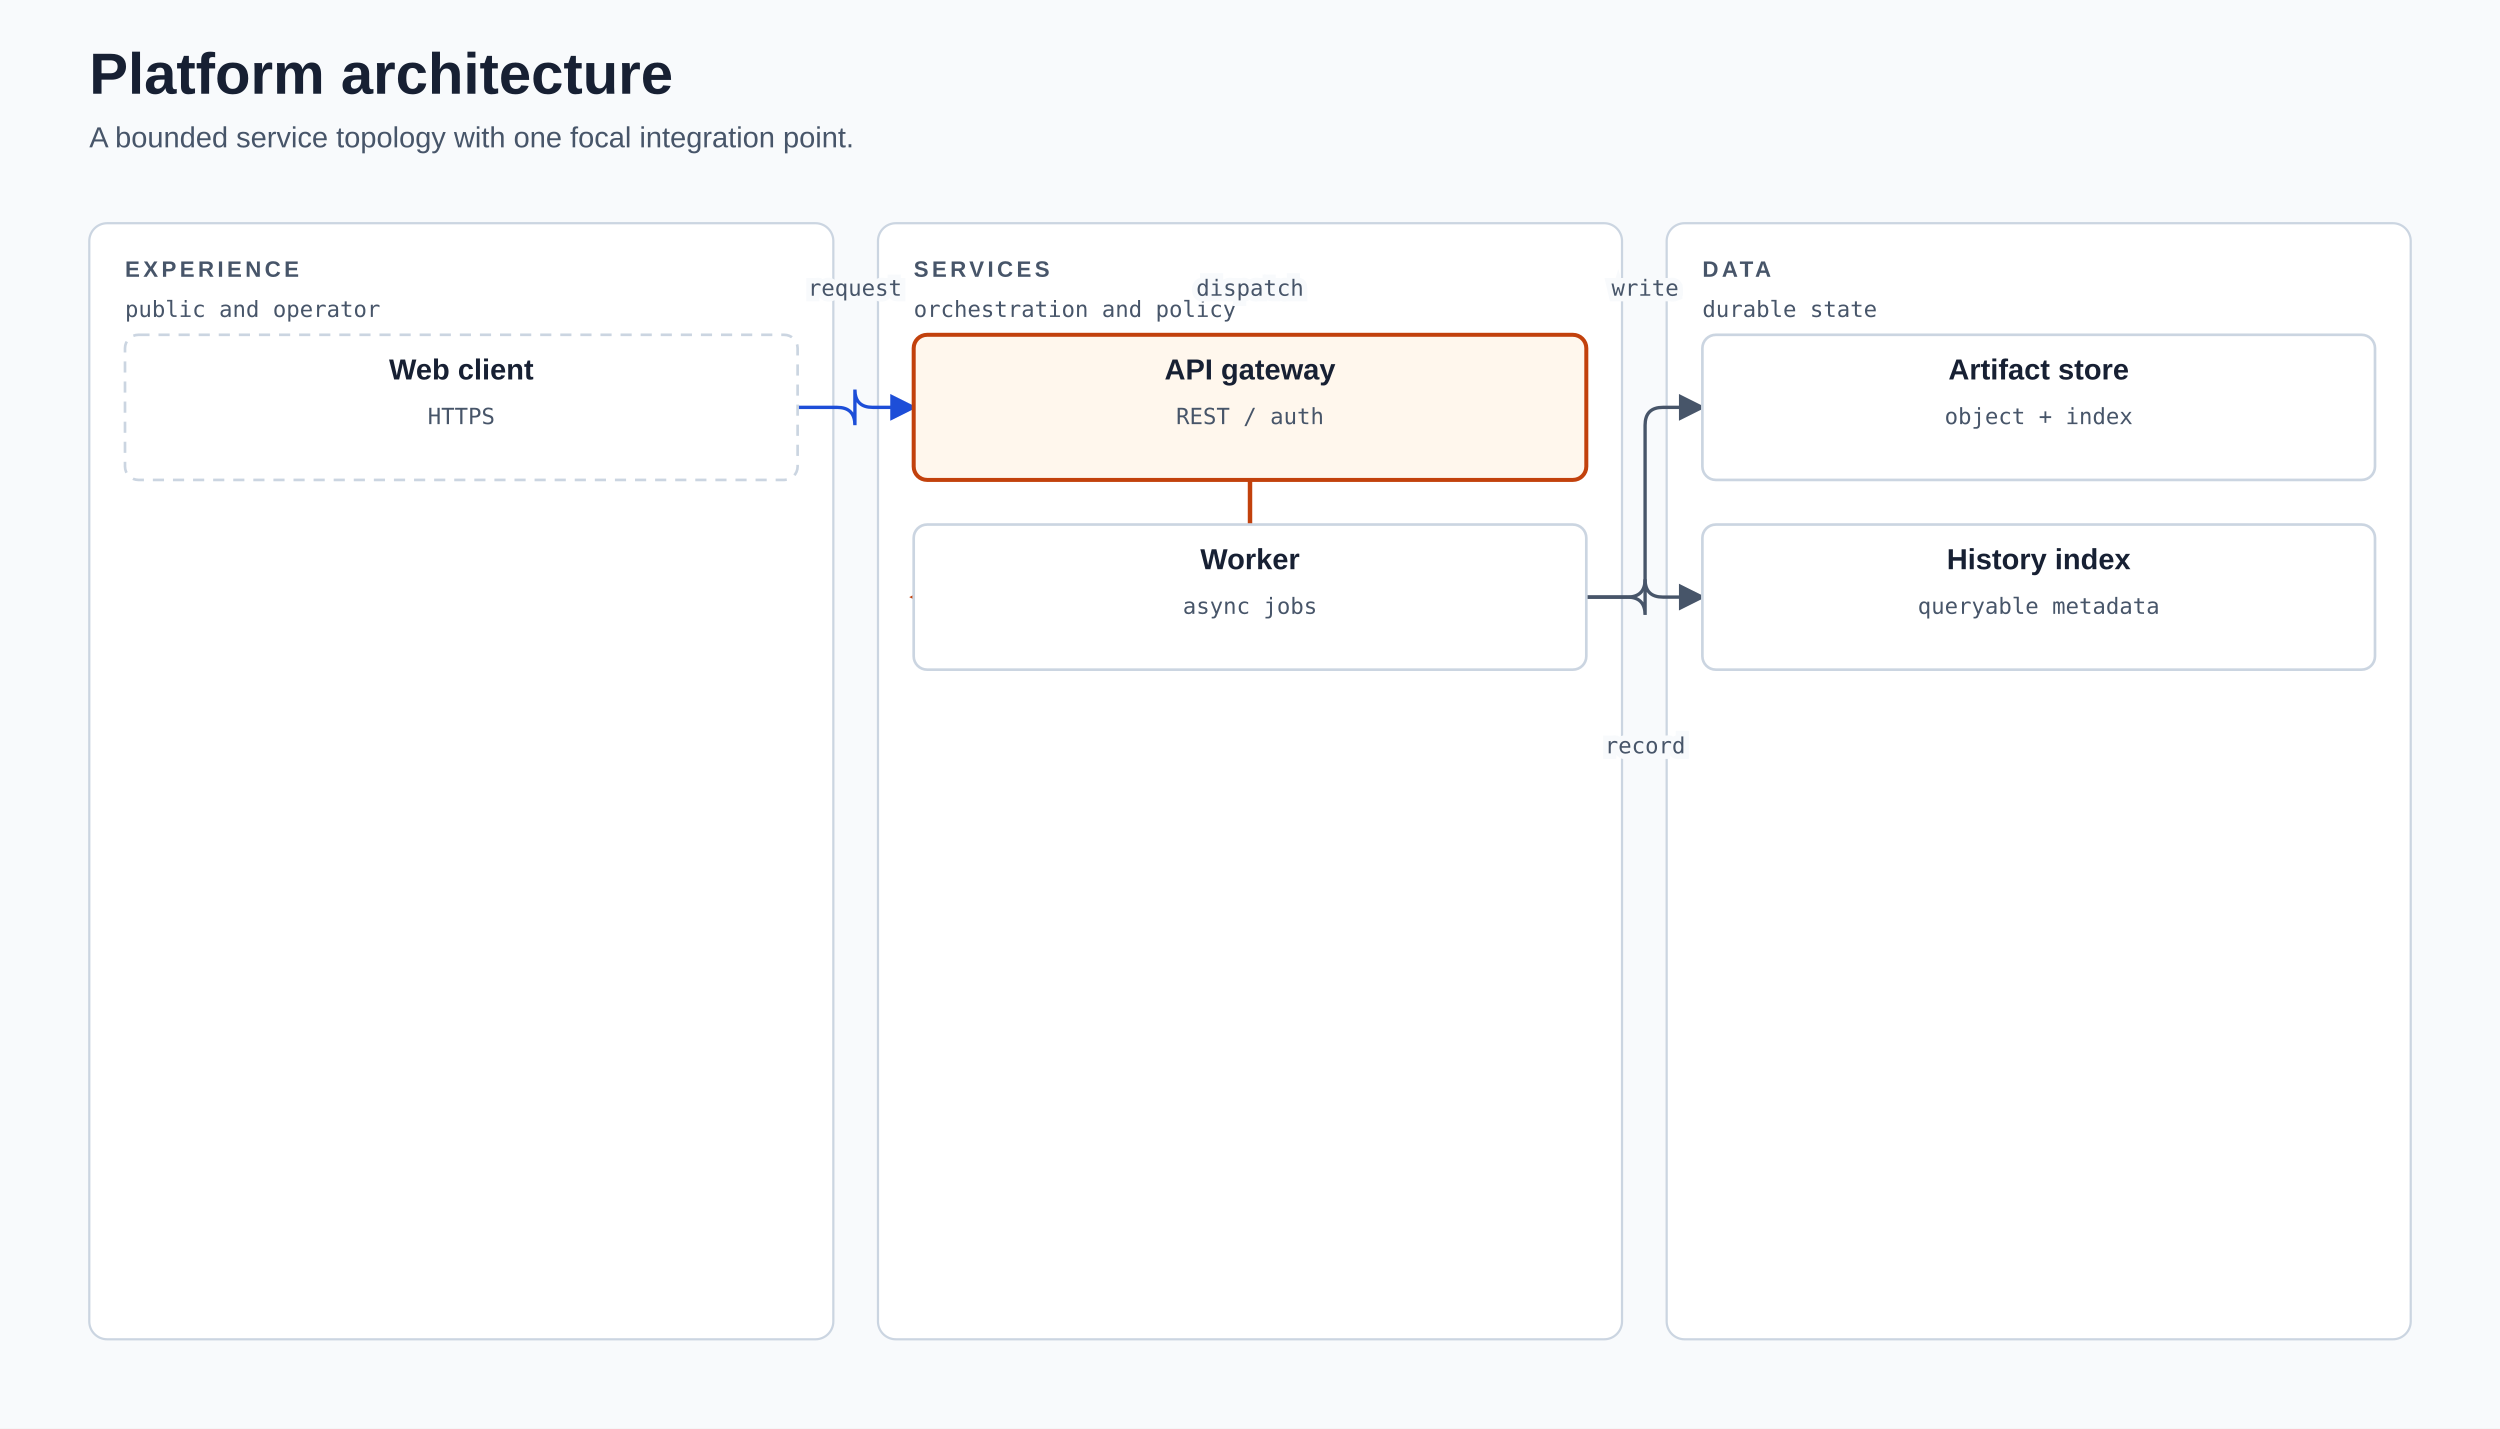
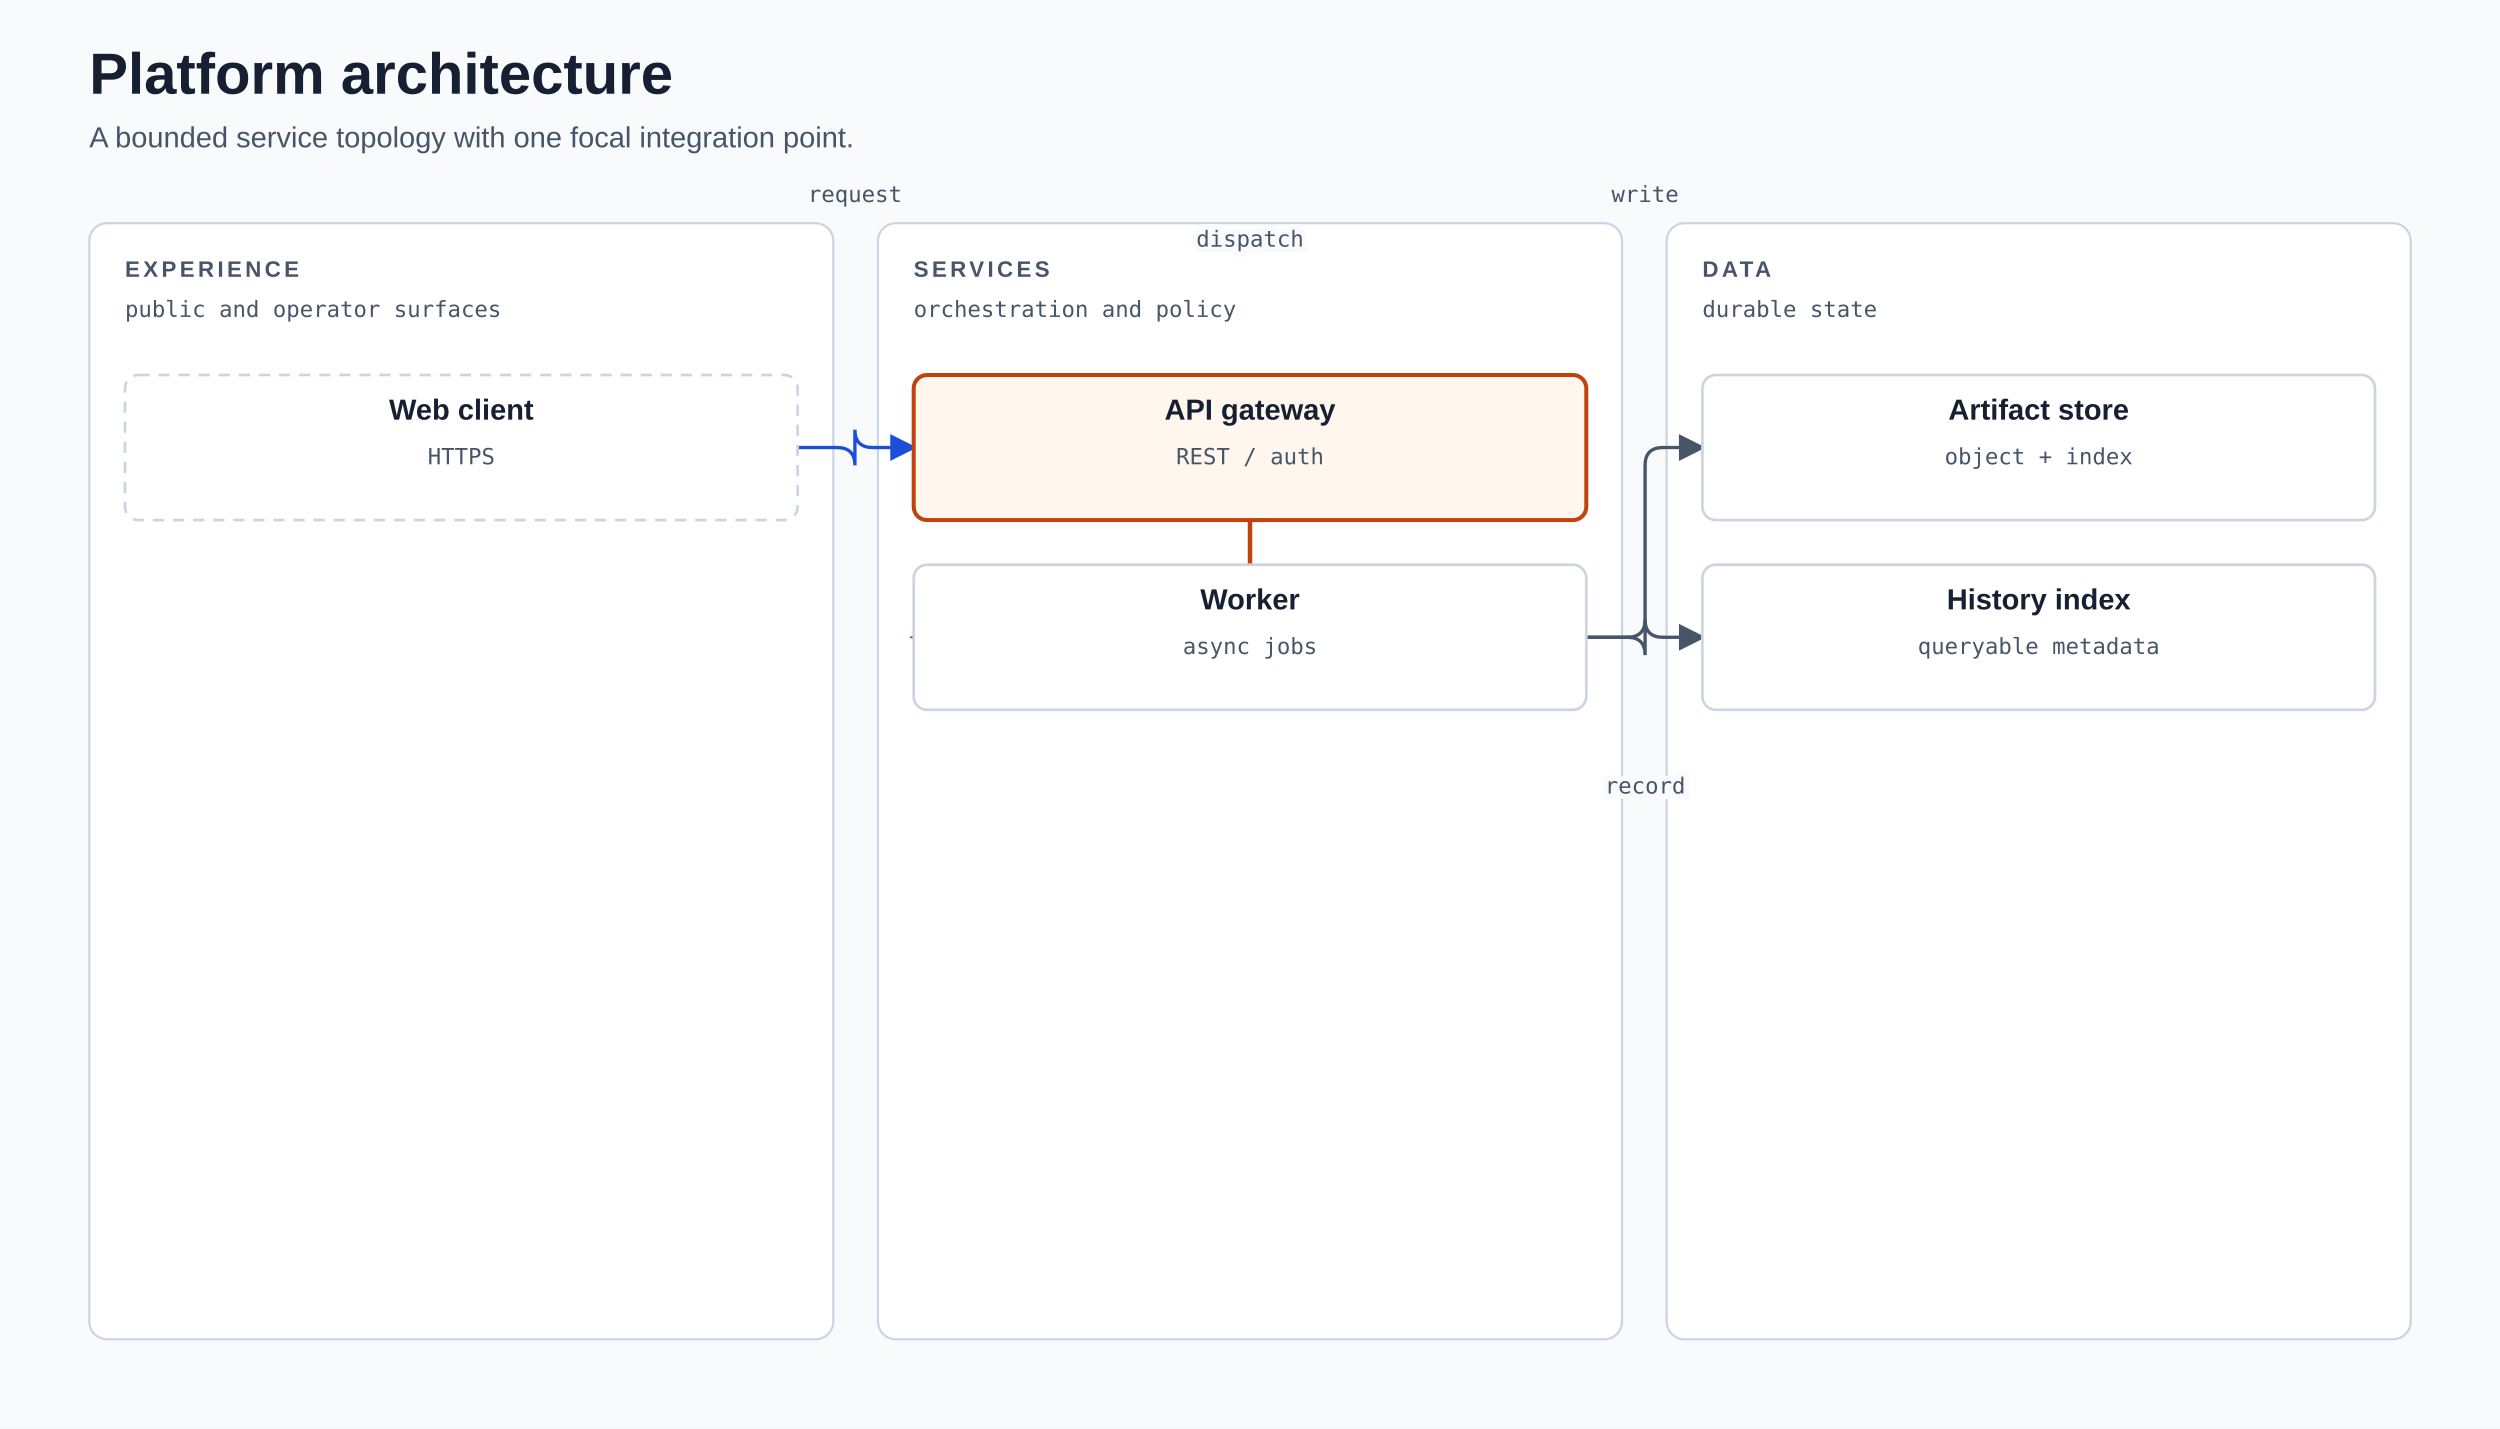
<svg xmlns="http://www.w3.org/2000/svg" width="1120" height="640" viewBox="0 0 1120 640" role="img" aria-labelledby="notemd-gallery-architecture-platform-title notemd-gallery-architecture-platform-desc" data-notemd-renderer="notemd-reference-layouts@1.1.0" data-layout-safety="notemd-layout-safety@1.0.0">
  <style>
        .ref-canvas { fill: #f8fafc; }
        .ref-title { fill: #172033; font: 700 26px "Segoe UI", Arial, sans-serif; }
        .ref-summary { fill: #475569; font: 13px "Segoe UI", Arial, sans-serif; }
        .ref-zone { fill: #ffffff; stroke: #cbd5e1; stroke-width: 1; }
        .ref-zone-label { fill: #475569; font: 700 10px "Segoe UI", Arial, sans-serif; letter-spacing: 1.5px; }
        .ref-node { fill: #ffffff; stroke: #cbd5e1; stroke-width: 1.2; }
        .ref-node.focal { fill: #fff7ed; stroke: #c2410c; stroke-width: 1.8; }
        .ref-node.external { stroke-dasharray: 5 4; }
        .ref-node-label { fill: #172033; font: 600 13px "Segoe UI", Arial, sans-serif; }
        .ref-header-label { fill: #ffffff; font: 600 11px "Segoe UI", Arial, sans-serif; }
        .ref-node-sub { fill: #475569; font: 10px Consolas, monospace; }
        .ref-hub-label { fill: #f8fafc; font: 600 13px "Segoe UI", Arial, sans-serif; }
        .ref-hub-sub { fill: #e2e8f0; font: 10px Consolas, monospace; }
        .ref-edge { fill: none; stroke: #475569; stroke-width: 1.5; }
        .ref-edge.accent { stroke: #c2410c; stroke-width: 2; marker-end: url(#notemd-reference-arrow-accent); }
        .ref-edge.link { stroke: #1d4ed8; marker-end: url(#notemd-reference-arrow-link); }
        .ref-edge.trigger { stroke-dasharray: 5 4; }
        .ref-edge.dashed { stroke-dasharray: 5 4; }
        .ref-edge-label { fill: #475569; font: 10px Consolas, monospace; paint-order: stroke; stroke: #f8fafc; stroke-width: 5px; }
        .ref-axis { stroke: #cbd5e1; stroke-width: 1; }
        .ref-axis-label { fill: #475569; font: 10px Consolas, monospace; }
        .ref-chip { fill: #e2e8f0; stroke: #cbd5e1; stroke-width: .7; }
        .ref-chip-text { fill: #172033; font: 700 8px Consolas, monospace; }
        .ref-focal-fill { fill: #fff7ed; stroke: #c2410c; stroke-width: 1.8; }
        .ref-caption { fill: #475569; font: 10px Consolas, monospace; letter-spacing: .8px; }
    </style>
  <defs>
    <marker id="notemd-reference-arrow" markerWidth="8" markerHeight="8" refX="7" refY="4" orient="auto">
      <path d="M0 0 L8 4 L0 8 Z" fill="#475569" />
    </marker>
    <marker id="notemd-reference-arrow-accent" markerWidth="8" markerHeight="8" refX="7" refY="4" orient="auto">
      <path d="M0 0 L8 4 L0 8 Z" fill="#c2410c" />
    </marker>
    <marker id="notemd-reference-arrow-link" markerWidth="8" markerHeight="8" refX="7" refY="4" orient="auto">
      <path d="M0 0 L8 4 L0 8 Z" fill="#1d4ed8" />
    </marker>
  </defs>
  <rect class="ref-canvas" x="0" y="0" width="1120" height="640" />
  <text x="40" y="42" text-anchor="start" class="ref-title" data-layout-safety="notemd-layout-safety@1.0.0">
    <tspan x="40" dy="0">Platform architecture</tspan>
  </text>
  <text x="40" y="66" text-anchor="start" class="ref-summary" data-layout-safety="notemd-layout-safety@1.0.0">
    <tspan x="40" dy="0">A bounded service topology with one focal integration point.</tspan>
  </text>
  <g id="reference-zone-experience">
    <rect class="ref-zone" x="40" y="100" width="333.333" height="500" rx="8" />
-     <text class="ref-zone-label" x="56" y="124">EXPERIENCE</text>
+     <text x="56" y="124" text-anchor="start" class="ref-zone-label" data-layout-safety="notemd-layout-safety@1.0.0">
+       <tspan x="56" dy="0">EXPERIENCE</tspan>
+     </text>
    <text x="56" y="142" text-anchor="start" class="ref-node-sub" data-layout-safety="notemd-layout-safety@1.0.0">
-       <tspan x="56" dy="0">public and operator</tspan>
-       <tspan x="56" dy="16">surfaces</tspan>
+       <tspan x="56" dy="0">public and operator surfaces</tspan>
    </text>
  </g>
  <g id="reference-zone-services">
    <rect class="ref-zone" x="393.333" y="100" width="333.333" height="500" rx="8" />
-     <text class="ref-zone-label" x="409.333" y="124">SERVICES</text>
+     <text x="409.333" y="124" text-anchor="start" class="ref-zone-label" data-layout-safety="notemd-layout-safety@1.0.0">
+       <tspan x="409.333" dy="0">SERVICES</tspan>
+     </text>
    <text x="409.333" y="142" text-anchor="start" class="ref-node-sub" data-layout-safety="notemd-layout-safety@1.0.0">
      <tspan x="409.333" dy="0">orchestration and policy</tspan>
    </text>
  </g>
  <g id="reference-zone-data">
    <rect class="ref-zone" x="746.667" y="100" width="333.333" height="500" rx="8" />
-     <text class="ref-zone-label" x="762.667" y="124">DATA</text>
+     <text x="762.667" y="124" text-anchor="start" class="ref-zone-label" data-layout-safety="notemd-layout-safety@1.0.0">
+       <tspan x="762.667" dy="0">DATA</tspan>
+     </text>
    <text x="762.667" y="142" text-anchor="start" class="ref-node-sub" data-layout-safety="notemd-layout-safety@1.0.0">
      <tspan x="762.667" dy="0">durable state</tspan>
    </text>
  </g>
  <g id="reference-edge-0" data-drawio-type="edge" data-drawio-source="web" data-drawio-target="api">
-     <path class="ref-edge link" d="M 357.333 182.5 H 375 Q 383 182.5 383 190.5 V 174.5 Q 383 182.5 391 182.5 H 409.333" marker-end="url(#notemd-reference-arrow-link)" />
-     <text class="ref-edge-label" x="383" y="132.5" text-anchor="middle">request</text>
+     <path class="ref-edge link" d="M 357.333 200.5 H 375 Q 383 200.5 383 208.5 V 192.5 Q 383 200.5 391 200.5 H 409.333" marker-end="url(#notemd-reference-arrow-link)" />
+     <text class="ref-edge-label" x="383" y="90.5" text-anchor="middle">request</text>
  </g>
  <g id="reference-edge-1" data-drawio-type="edge" data-drawio-source="api" data-drawio-target="worker">
-     <path class="ref-edge accent" d="M 710.667 182.5 H 552 Q 560 182.5 560 190.5 V 259.5 Q 560 267.5 568 267.5 H 409.333" marker-end="url(#notemd-reference-arrow-accent)" />
-     <text class="ref-edge-label" x="560" y="132.5" text-anchor="middle">dispatch</text>
+     <path class="ref-edge accent" d="M 710.667 200.5 H 552 Q 560 200.5 560 208.5 V 277.5 Q 560 285.5 568 285.5 H 409.333" marker-end="url(#notemd-reference-arrow-accent)" />
+     <text class="ref-edge-label" x="560" y="110.5" text-anchor="middle">dispatch</text>
  </g>
  <g id="reference-edge-2" data-drawio-type="edge" data-drawio-source="worker" data-drawio-target="store">
-     <path class="ref-edge " d="M 710.667 267.5 H 729 Q 737 267.5 737 259.5 V 190.5 Q 737 182.5 745 182.5 H 762.667" marker-end="url(#notemd-reference-arrow)" />
-     <text class="ref-edge-label" x="737" y="132.5" text-anchor="middle">write</text>
+     <path class="ref-edge " d="M 710.667 285.5 H 729 Q 737 285.5 737 277.5 V 208.5 Q 737 200.5 745 200.5 H 762.667" marker-end="url(#notemd-reference-arrow)" />
+     <text class="ref-edge-label" x="737" y="90.5" text-anchor="middle">write</text>
  </g>
  <g id="reference-edge-3" data-drawio-type="edge" data-drawio-source="worker" data-drawio-target="history">
-     <path class="ref-edge " d="M 710.667 267.5 H 729 Q 737 267.5 737 275.5 V 259.5 Q 737 267.5 745 267.5 H 762.667" marker-end="url(#notemd-reference-arrow)" />
-     <text class="ref-edge-label" x="737" y="337.5" text-anchor="middle">record</text>
+     <path class="ref-edge " d="M 710.667 285.5 H 729 Q 737 285.5 737 293.5 V 277.5 Q 737 285.5 745 285.5 H 762.667" marker-end="url(#notemd-reference-arrow)" />
+     <text class="ref-edge-label" x="737" y="355.5" text-anchor="middle">record</text>
  </g>
  <g id="reference-node-web" data-drawio-type="node" data-drawio-id="web" data-drawio-role="component">
-     <rect class="ref-node external" x="56" y="150" width="301.333" height="65" rx="6" />
-     <text x="206.667" y="170" text-anchor="middle" class="ref-node-label" data-layout-safety="notemd-layout-safety@1.0.0">
+     <rect class="ref-node external" x="56" y="168" width="301.333" height="65" rx="6" />
+     <text x="206.667" y="188" text-anchor="middle" class="ref-node-label" data-layout-safety="notemd-layout-safety@1.0.0">
      <tspan x="206.667" dy="0">Web client</tspan>
    </text>
-     <text x="206.667" y="190" text-anchor="middle" class="ref-node-sub" data-layout-safety="notemd-layout-safety@1.0.0">
+     <text x="206.667" y="208" text-anchor="middle" class="ref-node-sub" data-layout-safety="notemd-layout-safety@1.0.0">
      <tspan x="206.667" dy="0">HTTPS</tspan>
    </text>
  </g>
  <g id="reference-node-api" data-drawio-type="node" data-drawio-id="api" data-drawio-role="component">
-     <rect class="ref-node focal" x="409.333" y="150" width="301.333" height="65" rx="6" />
-     <text x="560" y="170" text-anchor="middle" class="ref-node-label" data-layout-safety="notemd-layout-safety@1.0.0">
+     <rect class="ref-node focal" x="409.333" y="168" width="301.333" height="65" rx="6" />
+     <text x="560" y="188" text-anchor="middle" class="ref-node-label" data-layout-safety="notemd-layout-safety@1.0.0">
      <tspan x="560" dy="0">API gateway</tspan>
    </text>
-     <text x="560" y="190" text-anchor="middle" class="ref-node-sub" data-layout-safety="notemd-layout-safety@1.0.0">
+     <text x="560" y="208" text-anchor="middle" class="ref-node-sub" data-layout-safety="notemd-layout-safety@1.0.0">
      <tspan x="560" dy="0">REST / auth</tspan>
    </text>
  </g>
  <g id="reference-node-worker" data-drawio-type="node" data-drawio-id="worker" data-drawio-role="component">
-     <rect class="ref-node" x="409.333" y="235" width="301.333" height="65" rx="6" />
-     <text x="560" y="255" text-anchor="middle" class="ref-node-label" data-layout-safety="notemd-layout-safety@1.0.0">
+     <rect class="ref-node" x="409.333" y="253" width="301.333" height="65" rx="6" />
+     <text x="560" y="273" text-anchor="middle" class="ref-node-label" data-layout-safety="notemd-layout-safety@1.0.0">
      <tspan x="560" dy="0">Worker</tspan>
    </text>
-     <text x="560" y="275" text-anchor="middle" class="ref-node-sub" data-layout-safety="notemd-layout-safety@1.0.0">
+     <text x="560" y="293" text-anchor="middle" class="ref-node-sub" data-layout-safety="notemd-layout-safety@1.0.0">
      <tspan x="560" dy="0">async jobs</tspan>
    </text>
  </g>
  <g id="reference-node-store" data-drawio-type="node" data-drawio-id="store" data-drawio-role="component">
-     <rect class="ref-node" x="762.667" y="150" width="301.333" height="65" rx="6" />
-     <text x="913.333" y="170" text-anchor="middle" class="ref-node-label" data-layout-safety="notemd-layout-safety@1.0.0">
+     <rect class="ref-node" x="762.667" y="168" width="301.333" height="65" rx="6" />
+     <text x="913.333" y="188" text-anchor="middle" class="ref-node-label" data-layout-safety="notemd-layout-safety@1.0.0">
      <tspan x="913.333" dy="0">Artifact store</tspan>
    </text>
-     <text x="913.333" y="190" text-anchor="middle" class="ref-node-sub" data-layout-safety="notemd-layout-safety@1.0.0">
+     <text x="913.333" y="208" text-anchor="middle" class="ref-node-sub" data-layout-safety="notemd-layout-safety@1.0.0">
      <tspan x="913.333" dy="0">object + index</tspan>
    </text>
  </g>
  <g id="reference-node-history" data-drawio-type="node" data-drawio-id="history" data-drawio-role="component">
-     <rect class="ref-node" x="762.667" y="235" width="301.333" height="65" rx="6" />
-     <text x="913.333" y="255" text-anchor="middle" class="ref-node-label" data-layout-safety="notemd-layout-safety@1.0.0">
+     <rect class="ref-node" x="762.667" y="253" width="301.333" height="65" rx="6" />
+     <text x="913.333" y="273" text-anchor="middle" class="ref-node-label" data-layout-safety="notemd-layout-safety@1.0.0">
      <tspan x="913.333" dy="0">History index</tspan>
    </text>
-     <text x="913.333" y="275" text-anchor="middle" class="ref-node-sub" data-layout-safety="notemd-layout-safety@1.0.0">
+     <text x="913.333" y="293" text-anchor="middle" class="ref-node-sub" data-layout-safety="notemd-layout-safety@1.0.0">
      <tspan x="913.333" dy="0">queryable metadata</tspan>
    </text>
  </g>
</svg>
